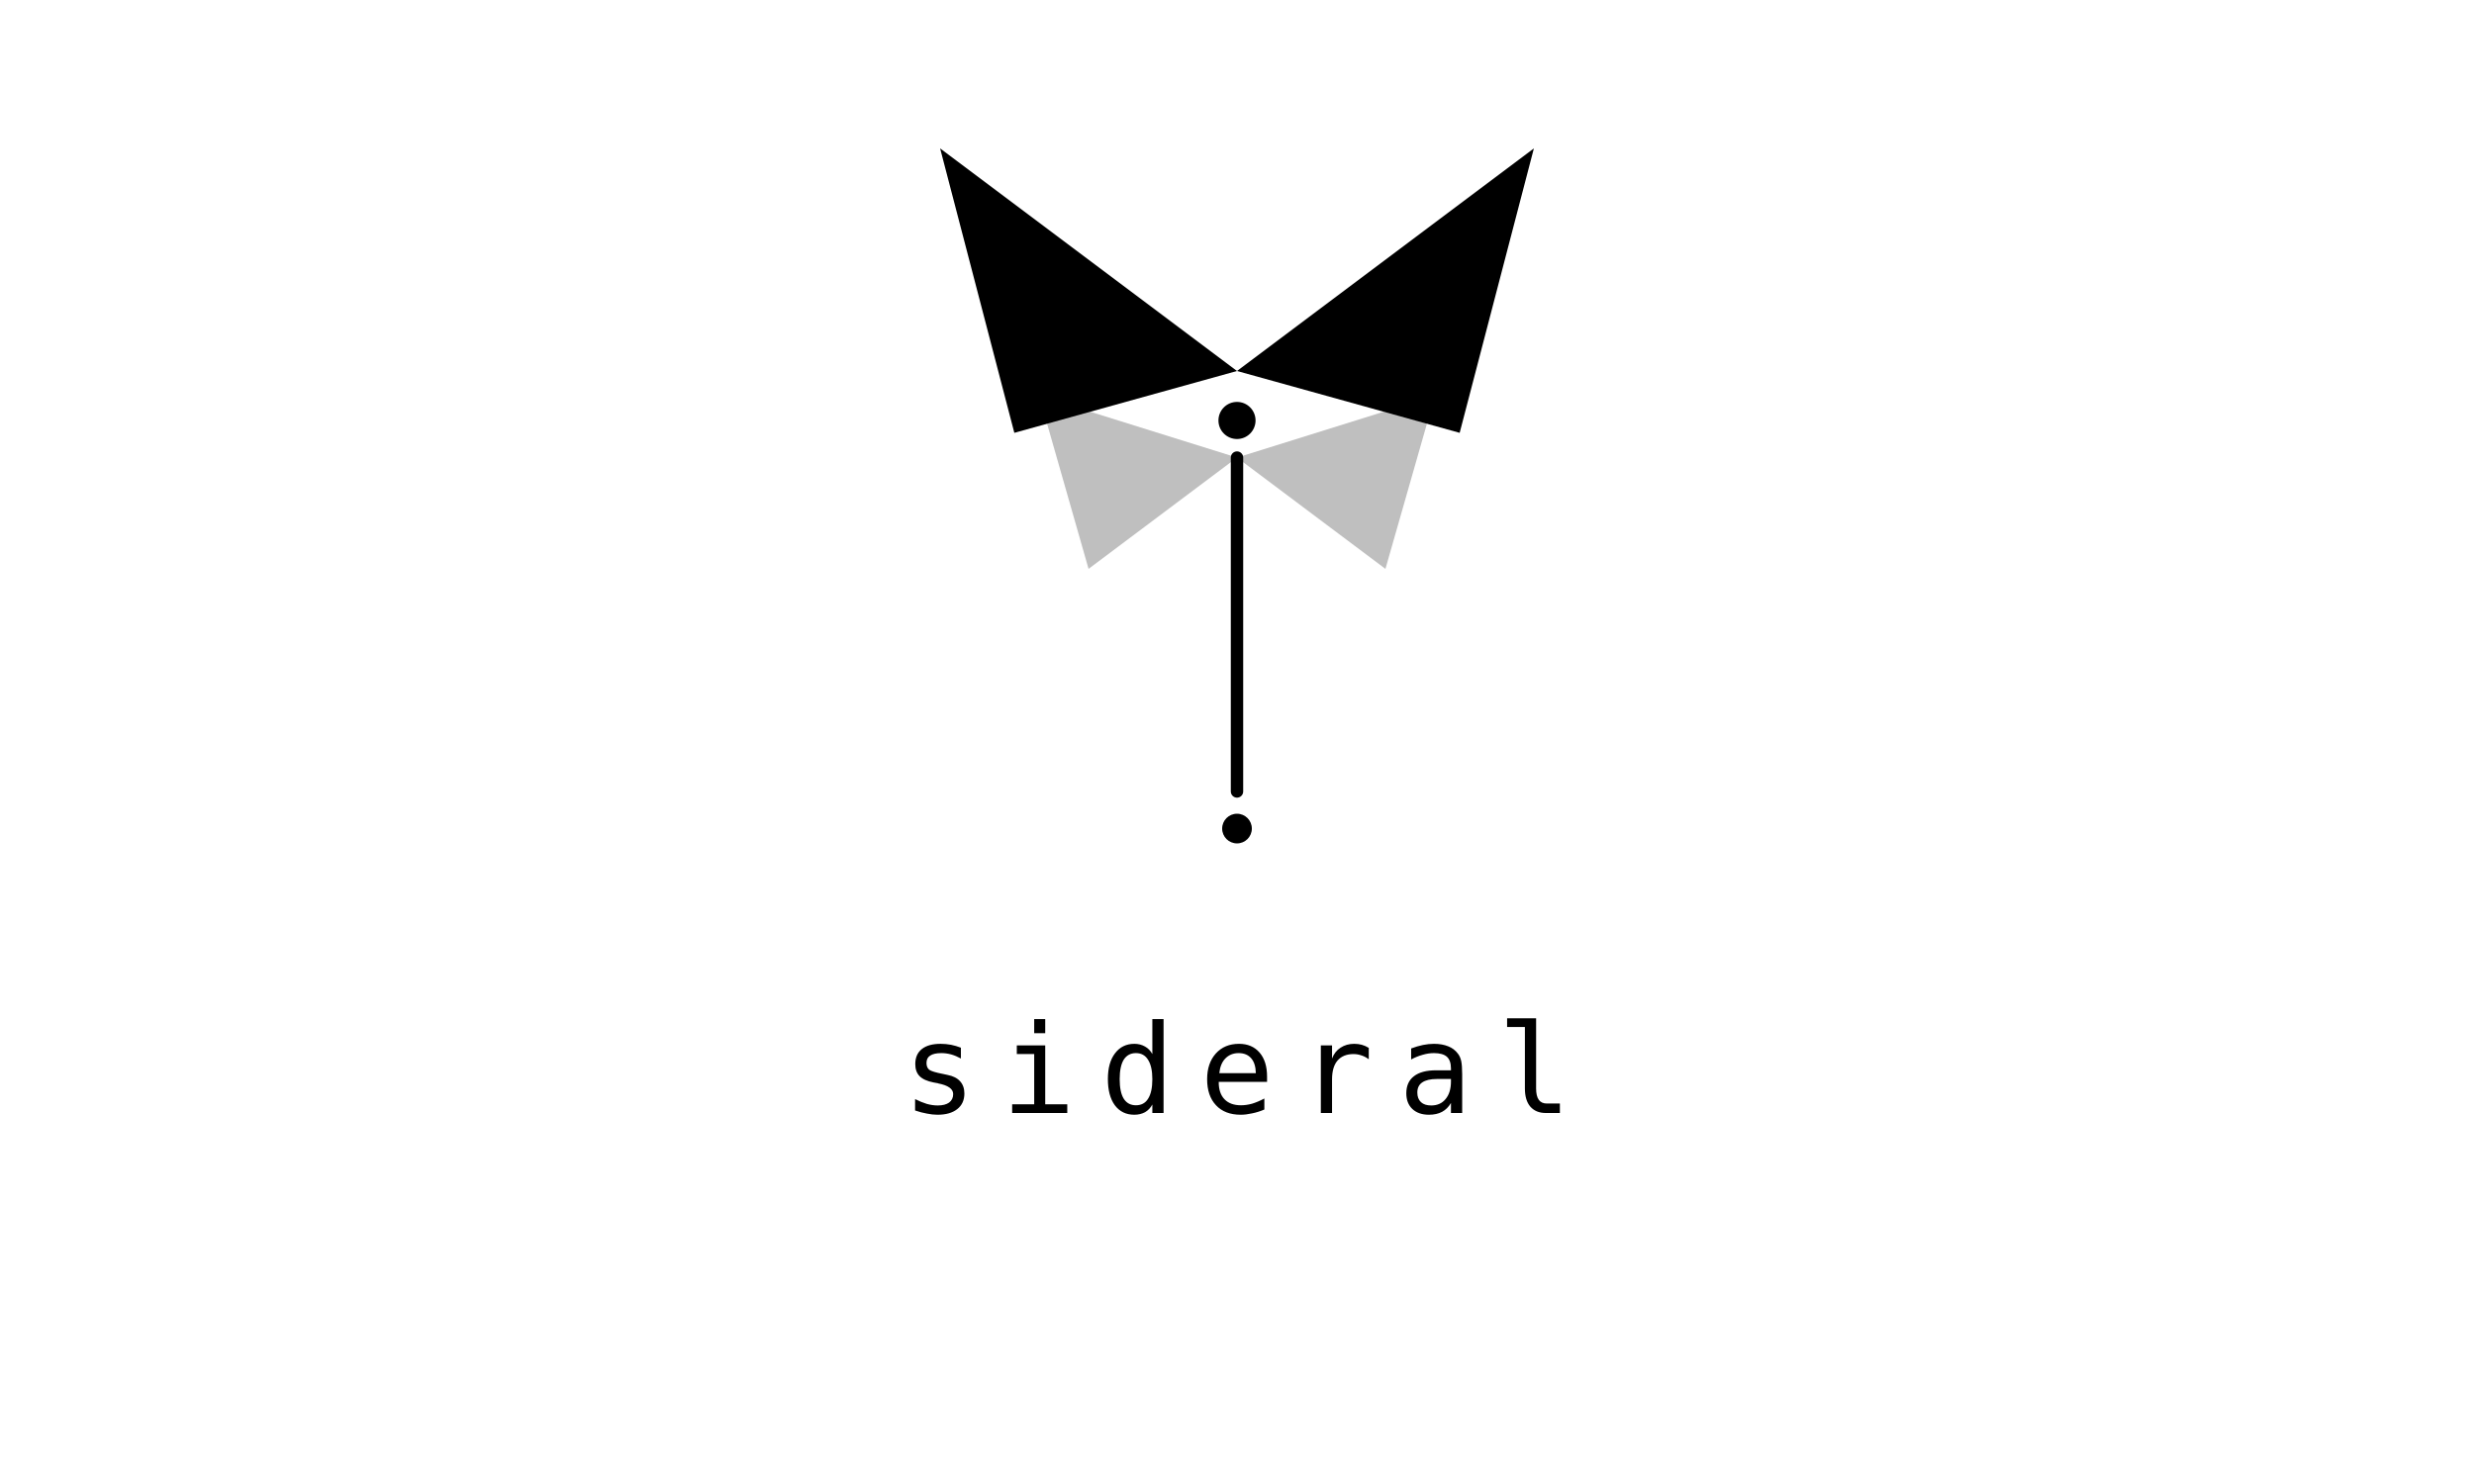
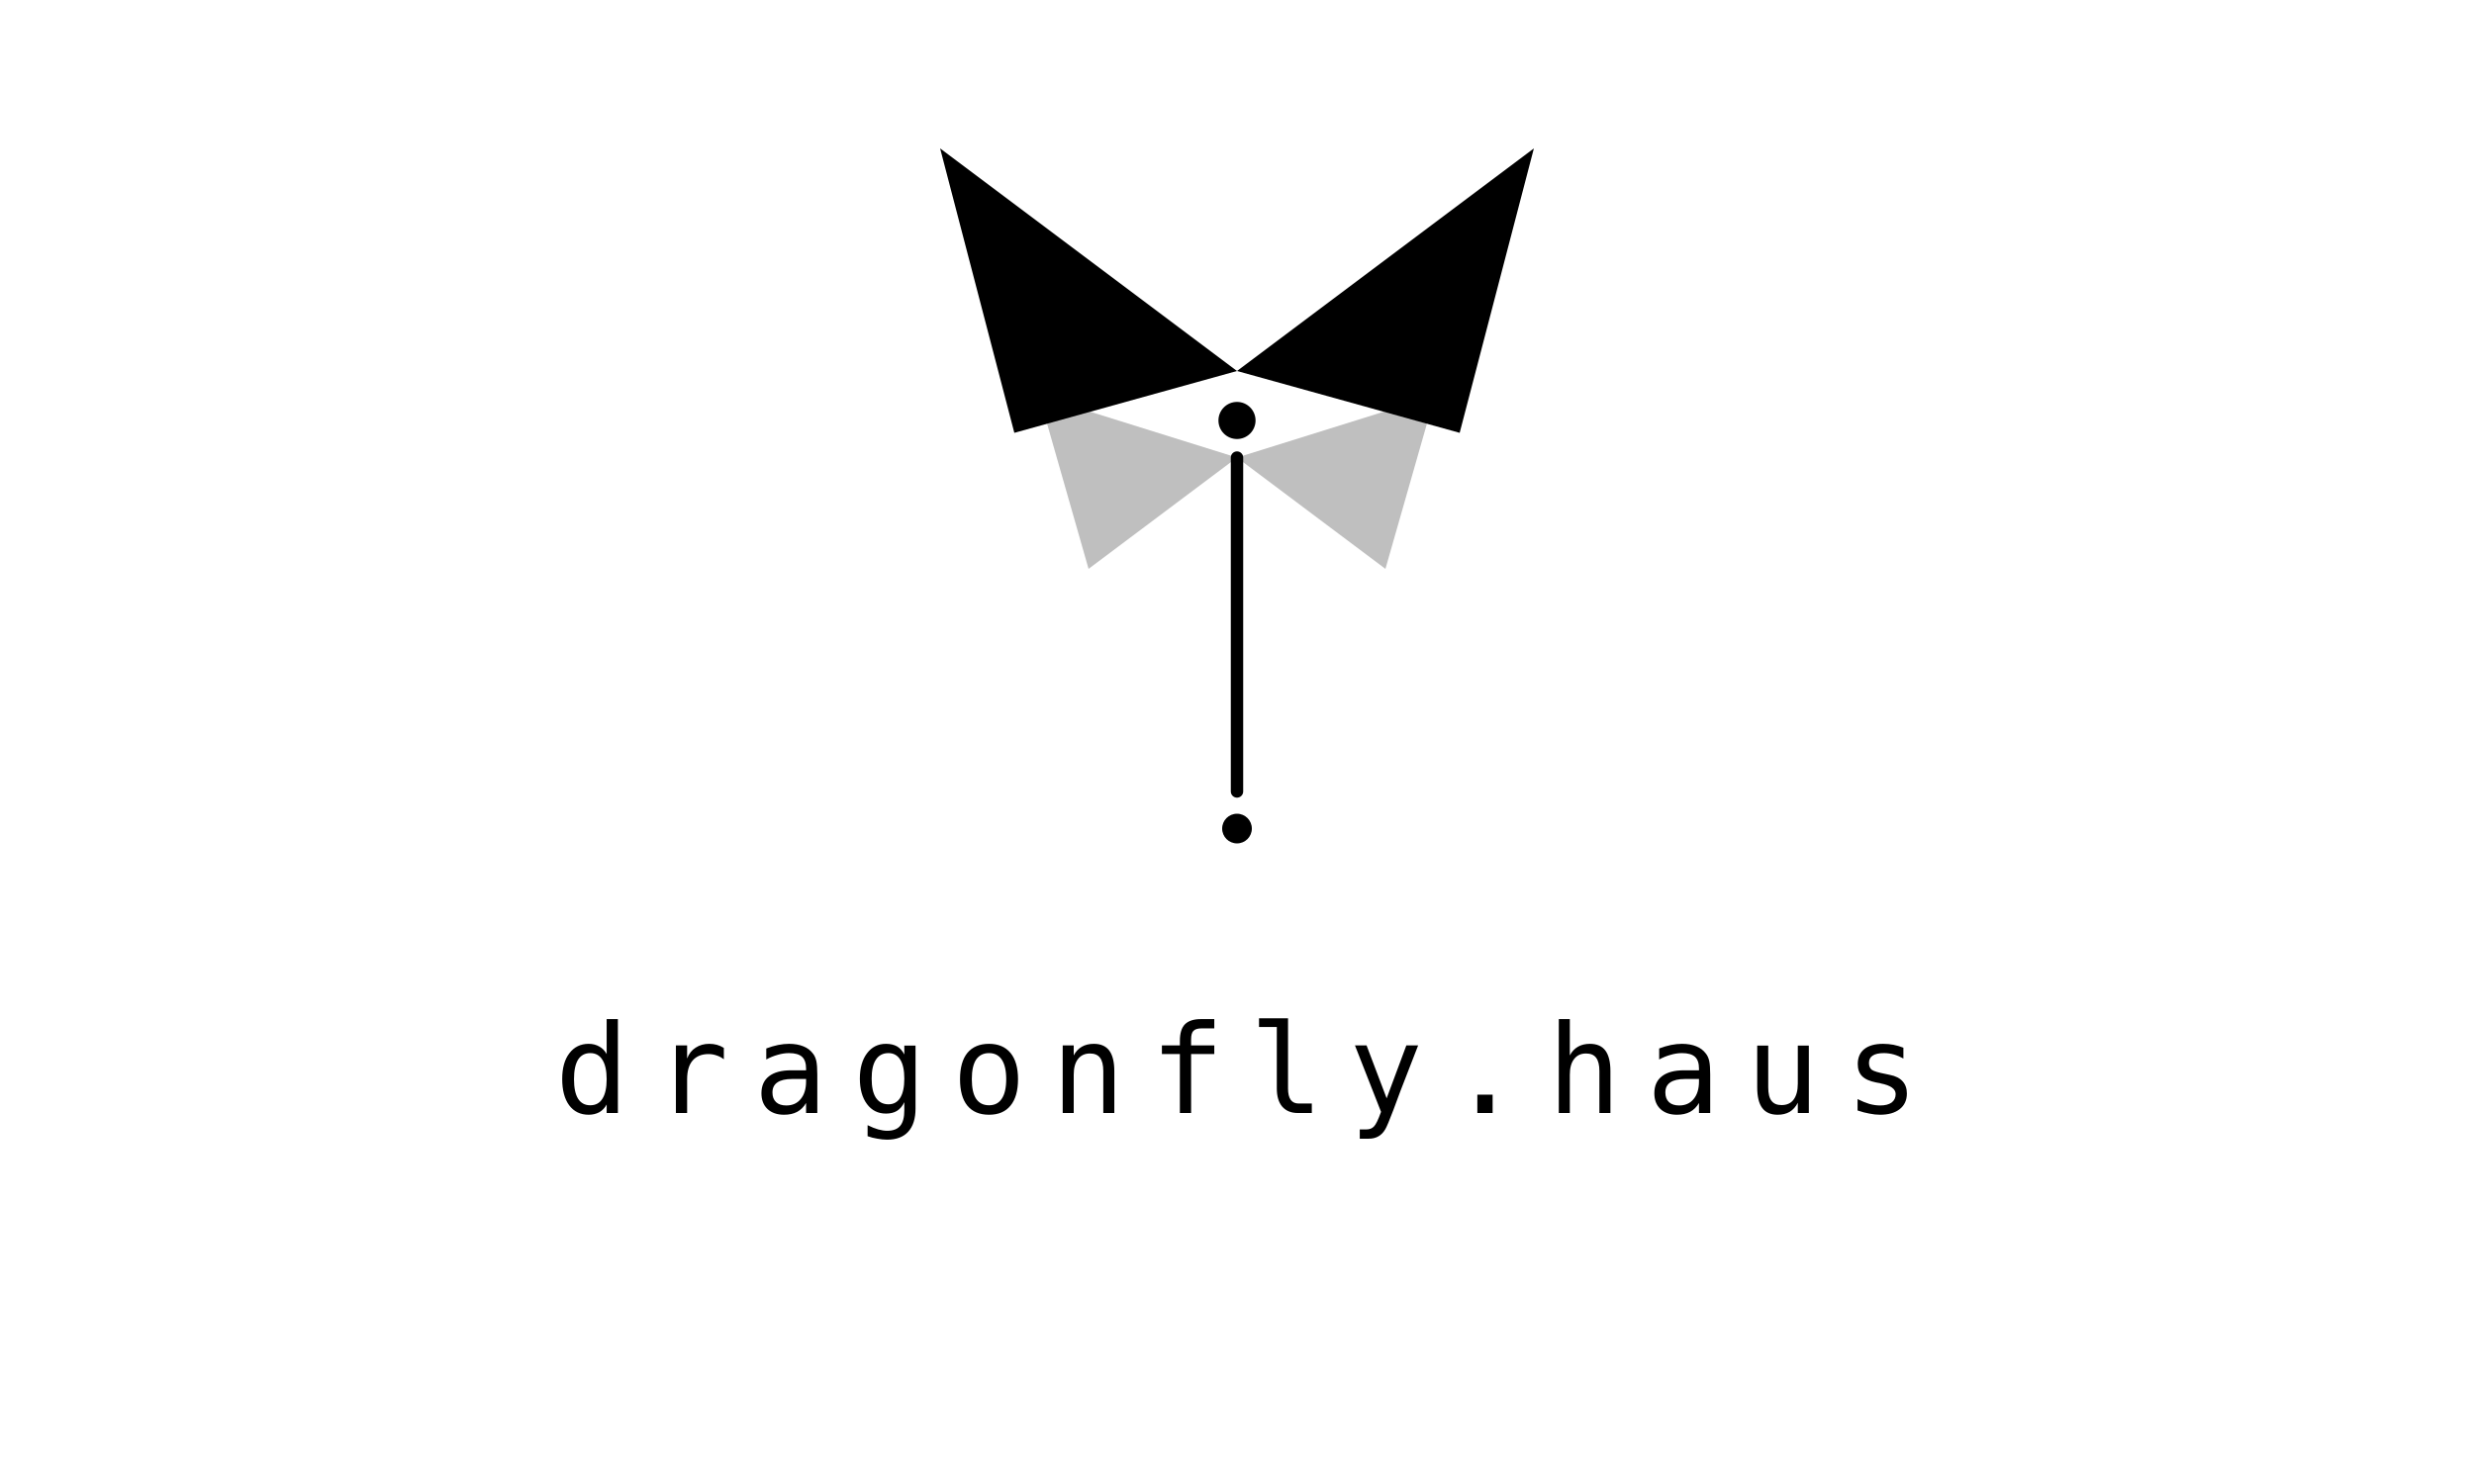
<svg xmlns="http://www.w3.org/2000/svg" viewBox="0 0 200 120" fill="none">
  <g id="dragonfly-lockup" fill="currentColor">
    <g id="dragonfly-mark" transform="translate(100, 32)">
      <polygon points="0,-2 -24,-20 -18,3" opacity="1" />
      <polygon points="0,-2 24,-20 18,3" opacity="1" />
      <polygon points="0,5 -16,0 -12,14" opacity="0.25" />
      <polygon points="0,5 16,0 12,14" opacity="0.25" />
      <circle cx="0" cy="2" r="1.5" />
      <line x1="0" y1="5" x2="0" y2="32" stroke="currentColor" stroke-width="1" stroke-linecap="round" />
      <circle cx="0" cy="35" r="1.2" />
    </g>
-     <text x="100" y="90" text-anchor="middle" font-family="'JetBrains Mono', 'SF Mono', 'Fira Code', 'Cascadia Code', monospace" font-size="10" font-weight="400" letter-spacing="2" fill="currentColor">sideral</text>
+     <text x="100" y="90" text-anchor="middle" font-family="'JetBrains Mono', 'SF Mono', 'Fira Code', 'Cascadia Code', monospace" font-size="10" font-weight="400" letter-spacing="2" fill="currentColor">dragonfly.haus</text>
  </g>
</svg>
